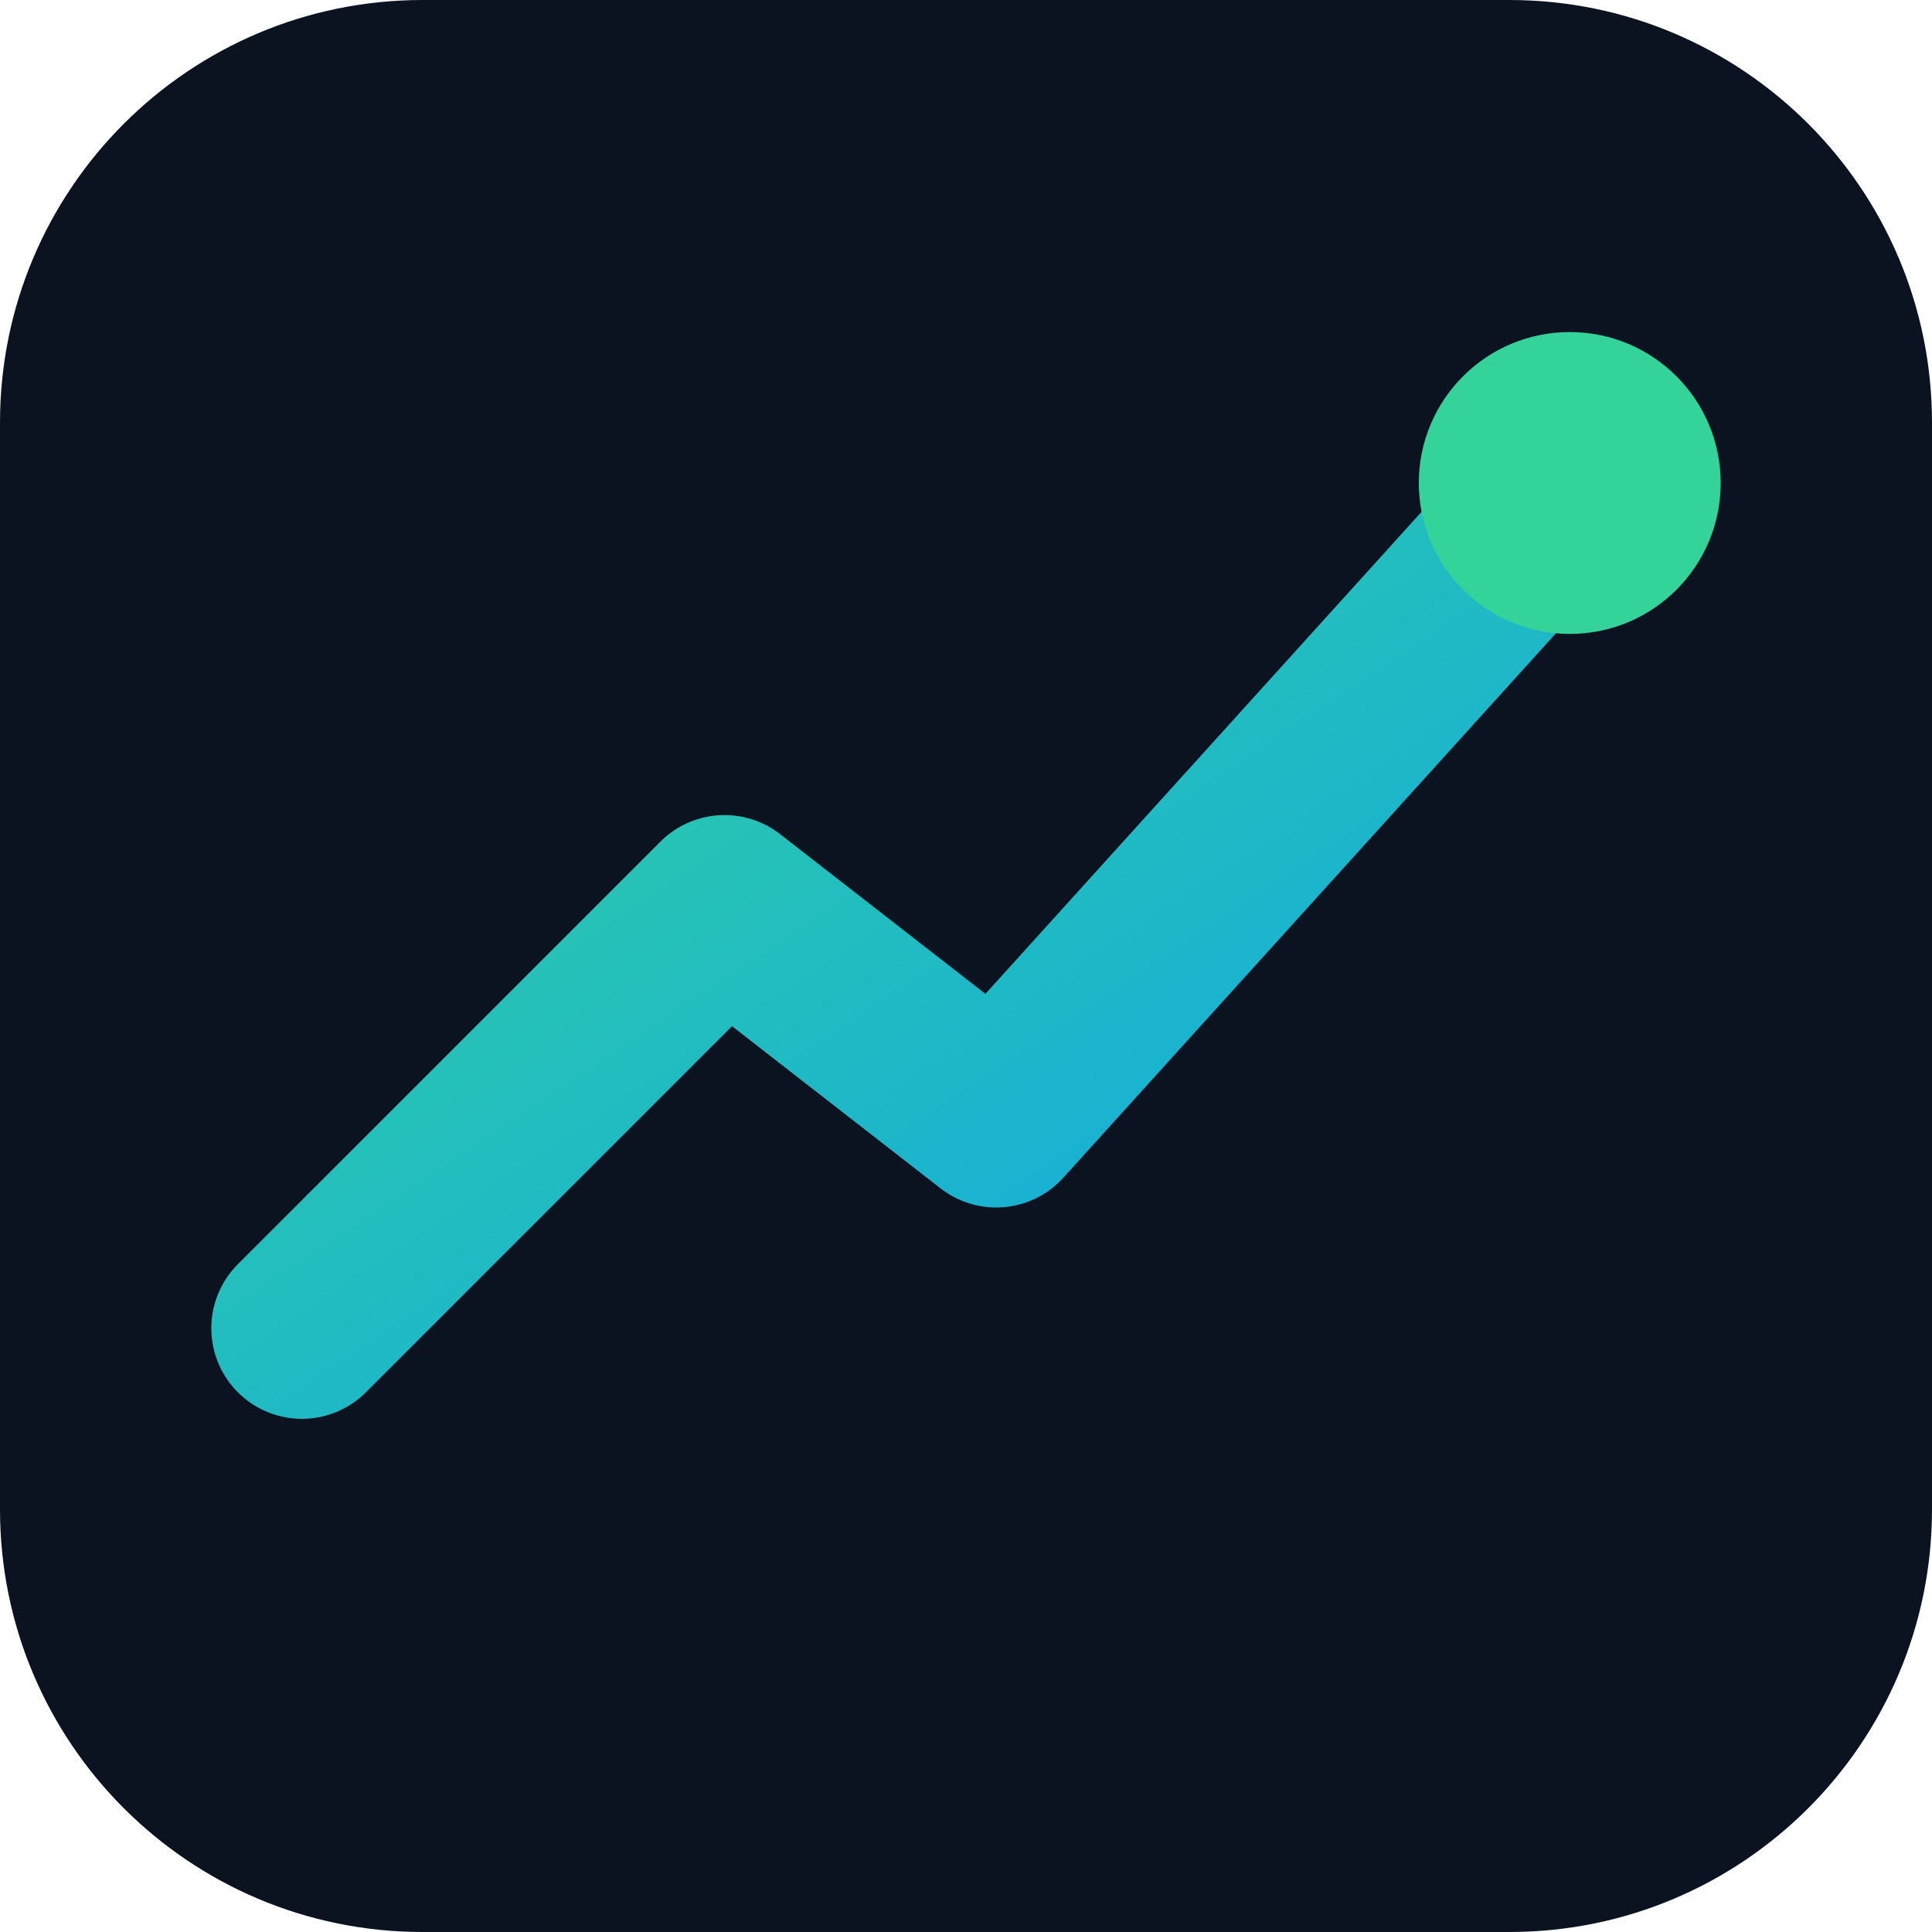
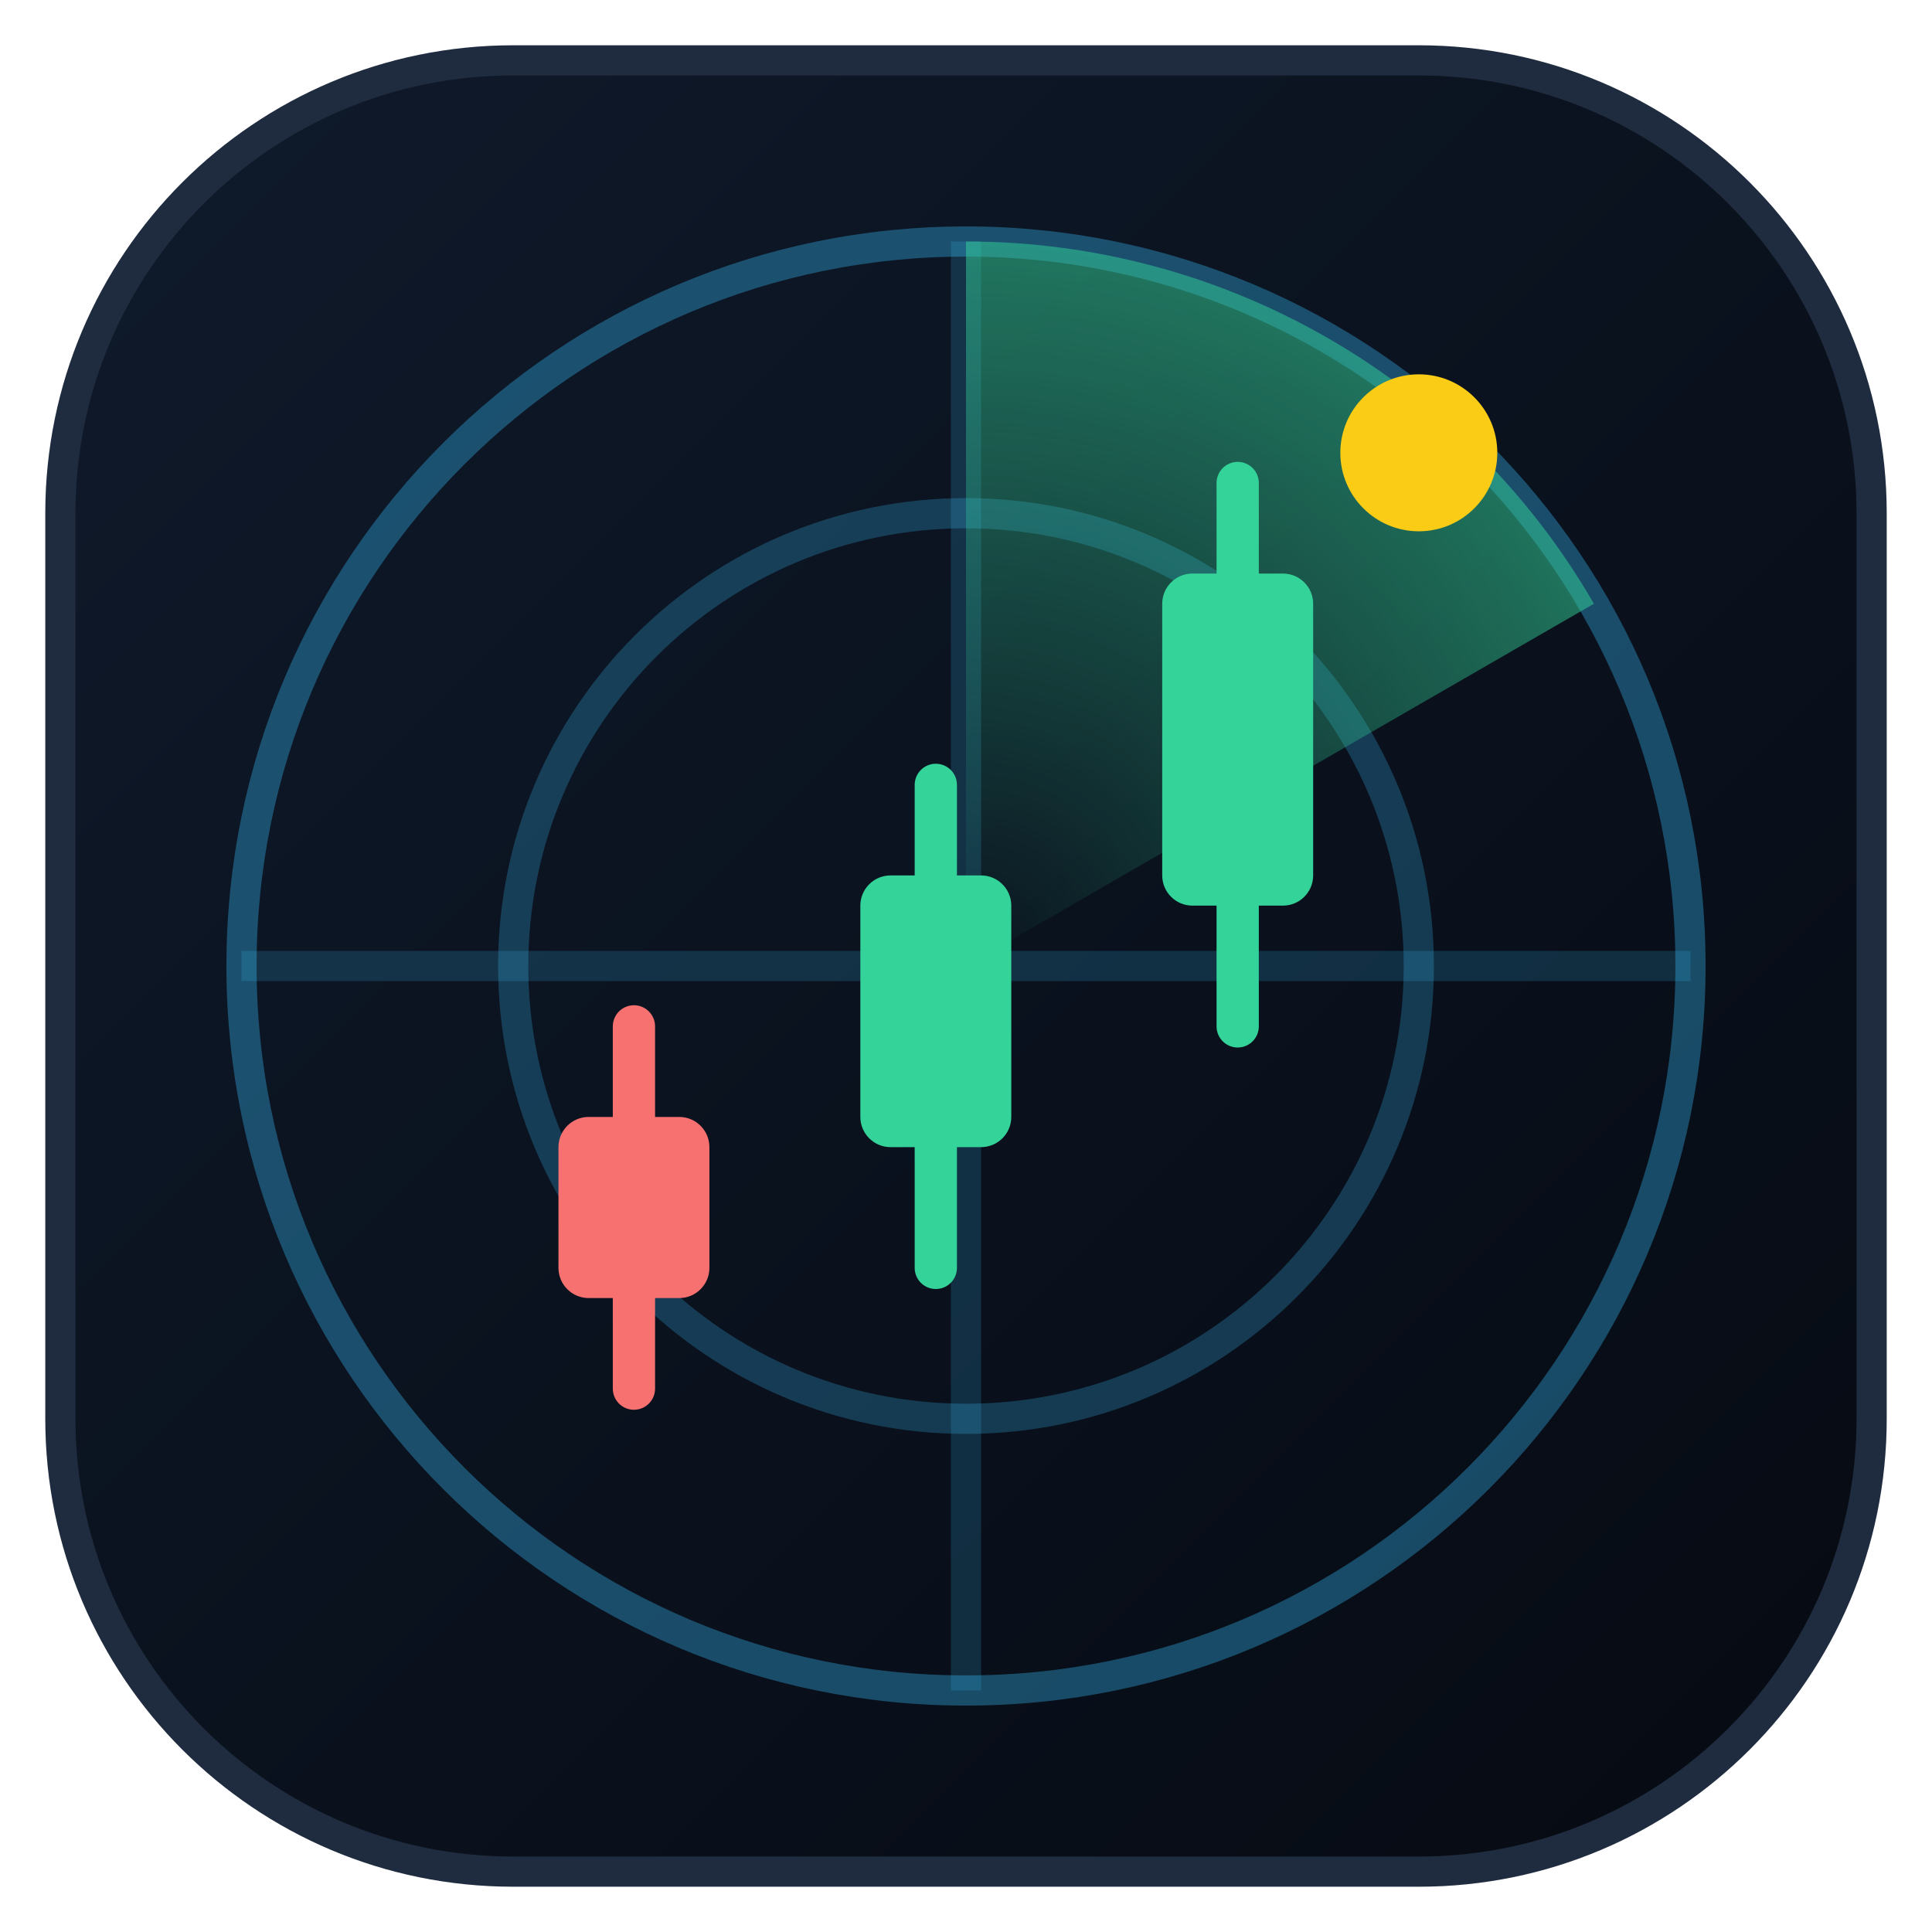
<svg xmlns="http://www.w3.org/2000/svg" viewBox="0 0 64 64">
  <defs>
-     <linearGradient id="g" x1="0" y1="0" x2="1" y2="1">
-       <stop offset="0" stop-color="#34d399" />
-       <stop offset="1" stop-color="#0ea5e9" />
+     <linearGradient id="b" x1="0" y1="0" x2="1" y2="1">
+       <stop offset="0" stop-color="#0f1a2b" />
+       <stop offset="1" stop-color="#060a12" />
    </linearGradient>
+     <radialGradient id="s" cx="32" cy="32" r="26" gradientUnits="userSpaceOnUse">
+       <stop offset="0" stop-color="#34d399" stop-opacity="0" />
+       <stop offset="1" stop-color="#34d399" stop-opacity=".55" />
+     </radialGradient>
  </defs>
-   <rect width="64" height="64" rx="14" fill="#0b1220" />
-   <path d="M10 44 L24 30 L33 37 L52 16" fill="none" stroke="url(#g)" stroke-width="6" stroke-linecap="round" stroke-linejoin="round" />
-   <circle cx="52" cy="16" r="5" fill="#34d399" />
+   <rect x="2" y="2" width="60" height="60" rx="15" fill="url(#b)" stroke="#1f2b3e" />
+   <circle cx="32" cy="32" r="24" fill="none" stroke="#38bdf8" stroke-opacity=".35" />
+   <circle cx="32" cy="32" r="15" fill="none" stroke="#38bdf8" stroke-opacity=".25" />
+   <path d="M32 8v48M8 32h48" stroke="#38bdf8" stroke-opacity=".18" />
+   <path d="M32 32 L32 8 A24 24 0 0 1 52.8 20 Z" fill="url(#s)" />
+   <g stroke-linecap="round">
+     <line x1="21" y1="34" x2="21" y2="46" stroke="#f87171" stroke-width="1.4" />
+     <rect x="18.5" y="37" width="5" height="6" rx="1" fill="#f87171" />
+     <line x1="31" y1="26" x2="31" y2="42" stroke="#34d399" stroke-width="1.4" />
+     <rect x="28.5" y="29" width="5" height="9" rx="1" fill="#34d399" />
+     <line x1="41" y1="16" x2="41" y2="34" stroke="#34d399" stroke-width="1.4" />
+     <rect x="38.5" y="19" width="5" height="11" rx="1" fill="#34d399" />
+   </g>
+   <circle cx="47" cy="15" r="2.6" fill="#facc15" />
</svg>
